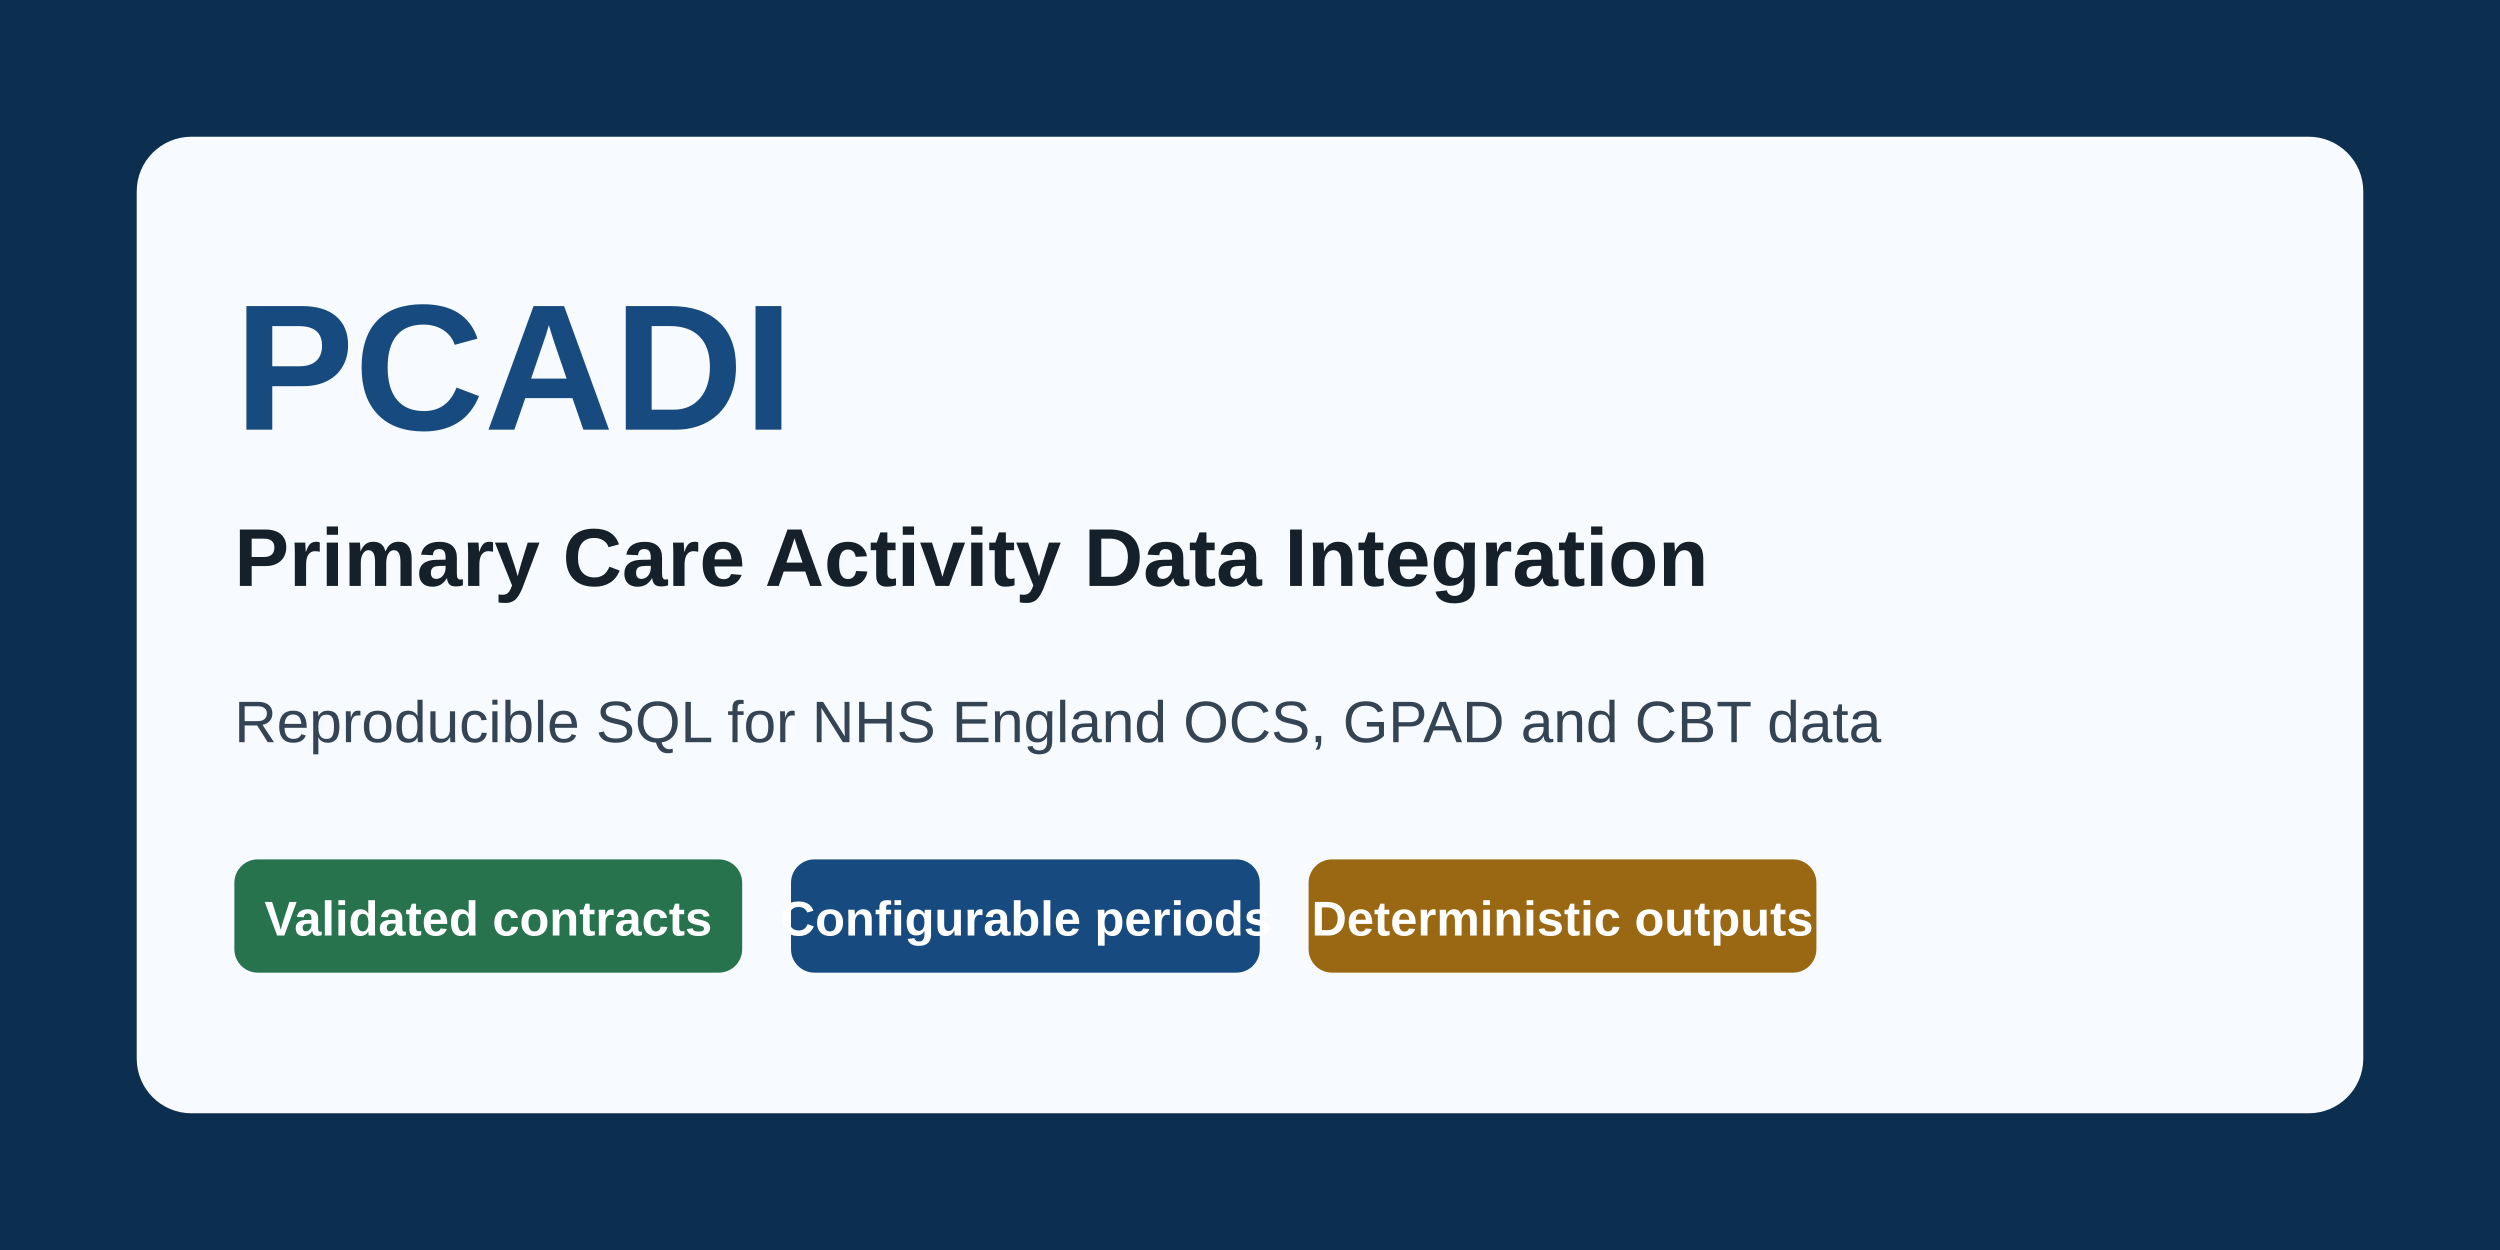
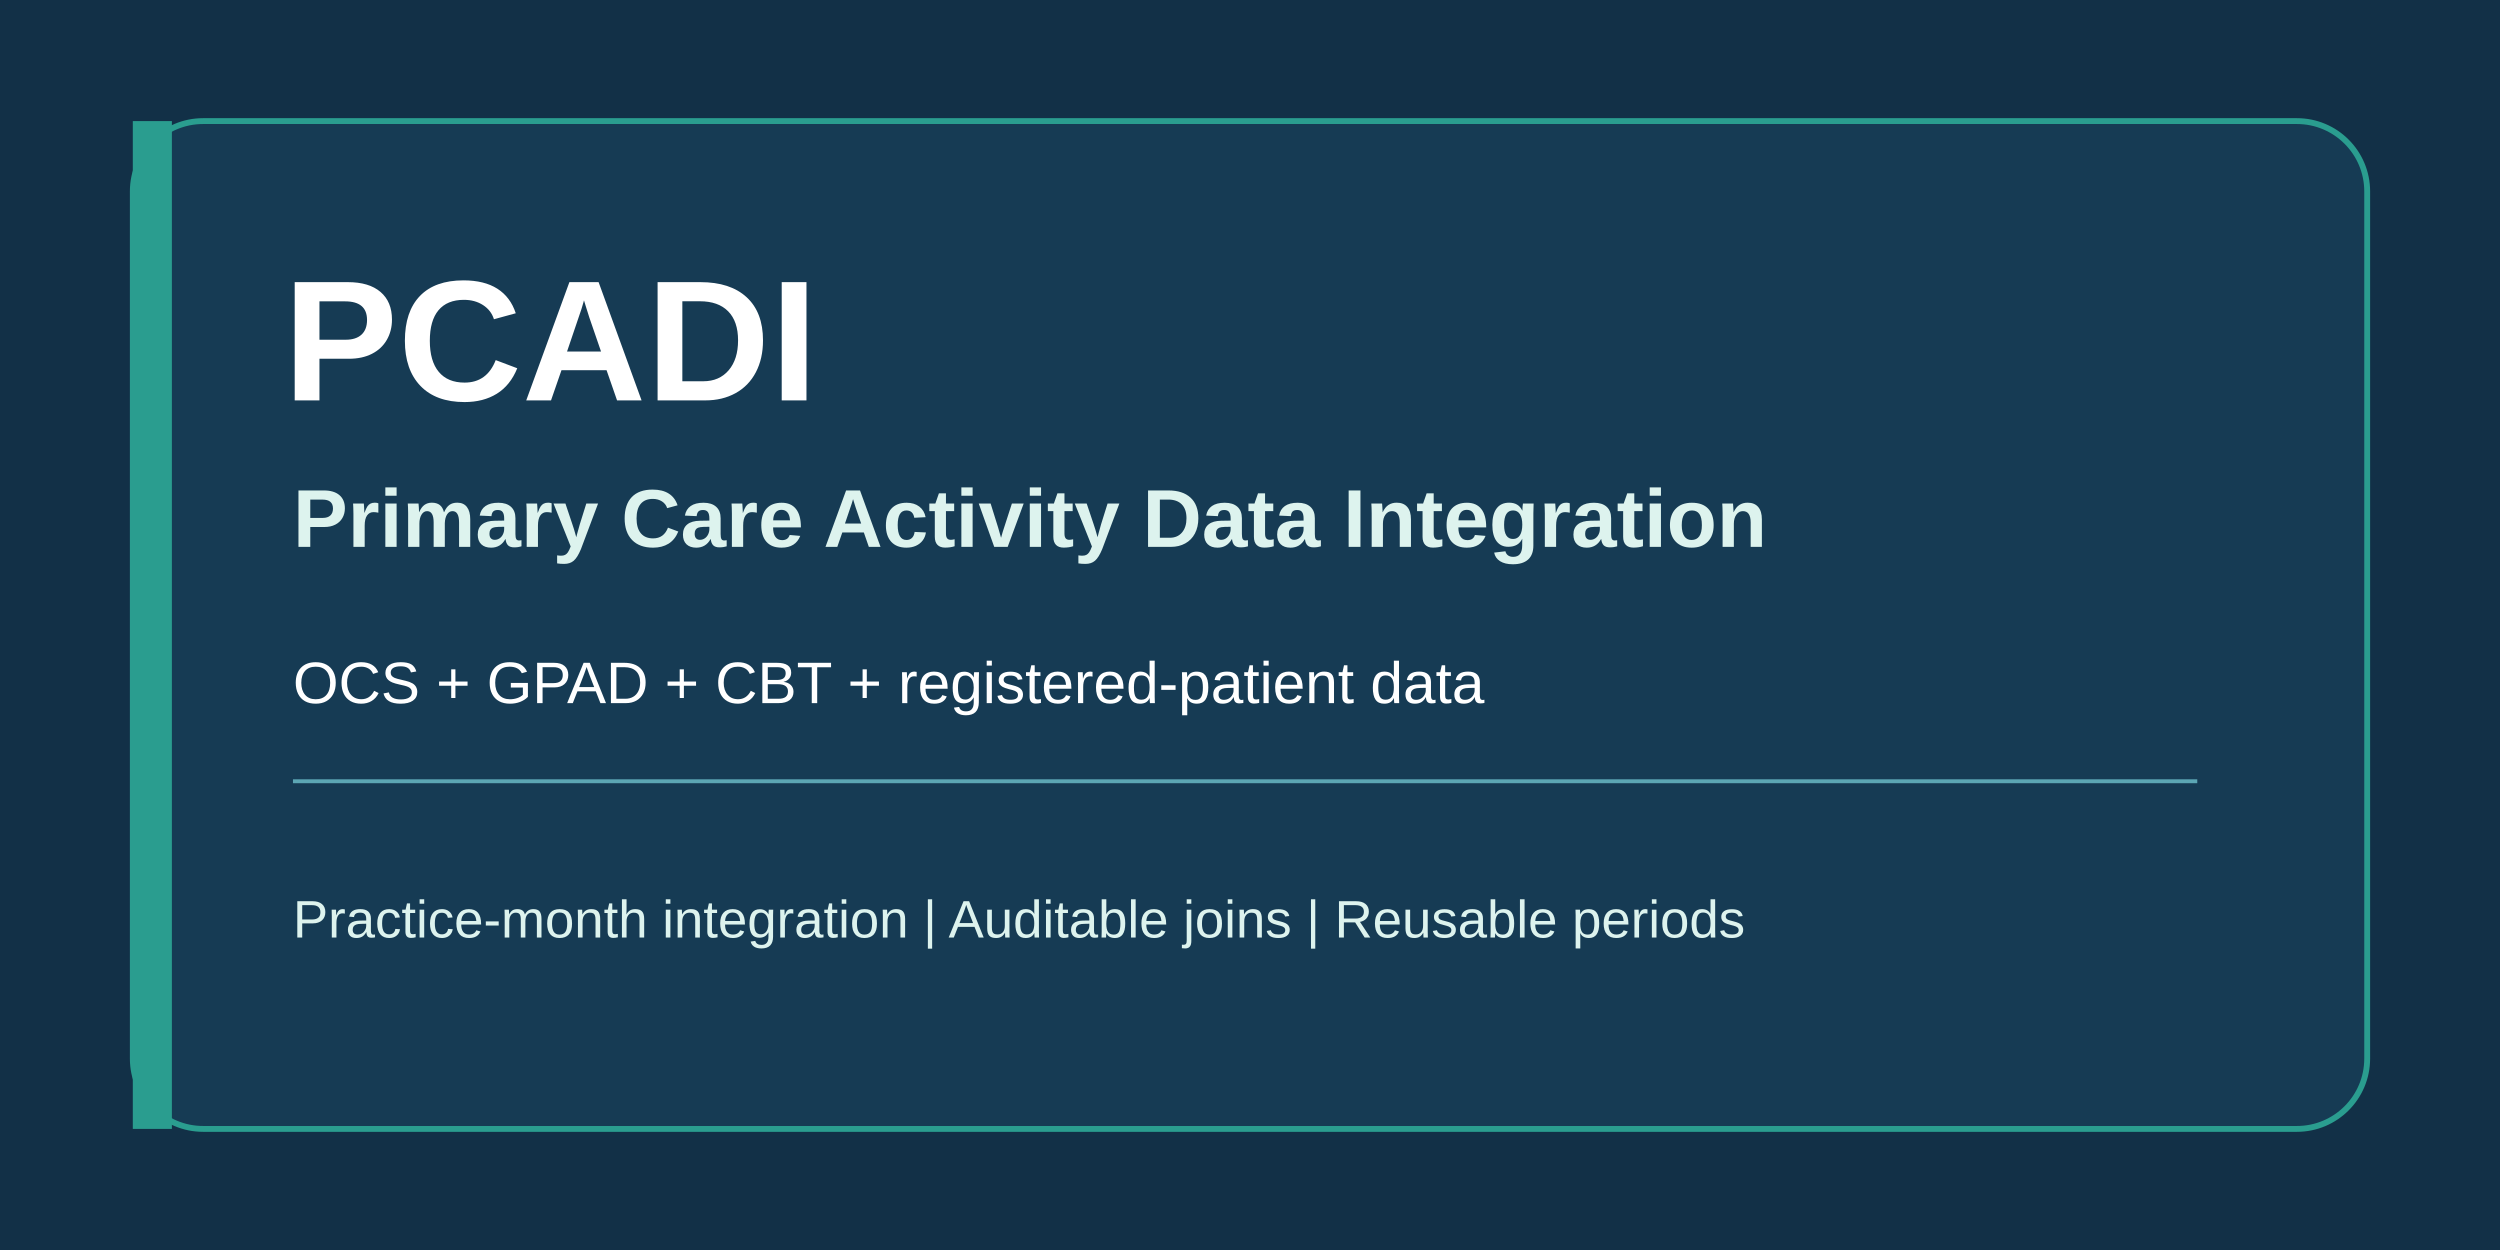
- <svg xmlns="http://www.w3.org/2000/svg" width="1280" height="640" viewBox="0 0 1280 640" role="img" aria-labelledby="title desc">
-   <rect width="1280" height="640" fill="#0d2f4f" />
-   <rect x="70" y="70" width="1140" height="500" rx="28" fill="#f7fbff" />
-   <text x="120" y="220" font-family="Arial, sans-serif" font-weight="700" font-size="92" fill="#174a7e">PCADI</text>
-   <text x="120" y="300" font-family="Arial, sans-serif" font-weight="600" font-size="42" fill="#16202a">Primary Care Activity Data Integration</text>
-   <text x="120" y="380" font-family="Arial, sans-serif" font-size="30" fill="#344454">Reproducible SQL for NHS England OCS, GPAD and CBT data</text>
-   <rect x="120" y="440" width="260" height="58" rx="12" fill="#26734d" />
-   <text x="250" y="479" text-anchor="middle" font-family="Arial, sans-serif" font-weight="600" font-size="25" fill="#ffffff">Validated contracts</text>
-   <rect x="405" y="440" width="240" height="58" rx="12" fill="#174a7e" />
-   <text x="525" y="479" text-anchor="middle" font-family="Arial, sans-serif" font-weight="600" font-size="25" fill="#ffffff">Configurable periods</text>
-   <rect x="670" y="440" width="260" height="58" rx="12" fill="#9a6812" />
-   <text x="800" y="479" text-anchor="middle" font-family="Arial, sans-serif" font-weight="600" font-size="25" fill="#ffffff">Deterministic outputs</text>
+ <svg xmlns="http://www.w3.org/2000/svg" width="1280" height="640" viewBox="0 0 1280 640" role="img" aria-labelledby="title description">
+   <rect width="1280" height="640" fill="#123047" />
+   <rect x="68" y="62" width="1144" height="516" rx="36" fill="#163B54" stroke="#2A9D8F" stroke-width="3" />
+   <rect x="68" y="62" width="20" height="516" fill="#2A9D8F" />
+   <text x="145" y="205" font-family="Segoe UI, Arial, sans-serif" font-size="88" font-weight="700" fill="#FFFFFF">PCADI</text>
+   <text x="150" y="280" font-family="Segoe UI, Arial, sans-serif" font-size="42" font-weight="700" fill="#DDF3EE">Primary Care Activity Data Integration</text>
+   <text x="150" y="360" font-family="Segoe UI, Arial, sans-serif" font-size="30" fill="#FFFFFF">OCS + GPAD + CBT + registered-patient data</text>
+   <line x1="150" y1="400" x2="1125" y2="400" stroke="#5CA6B4" stroke-width="2" />
+   <text x="150" y="480" font-family="Segoe UI, Arial, sans-serif" font-size="27" fill="#DDF3EE">Practice-month integration | Auditable joins | Reusable periods</text>
</svg>
